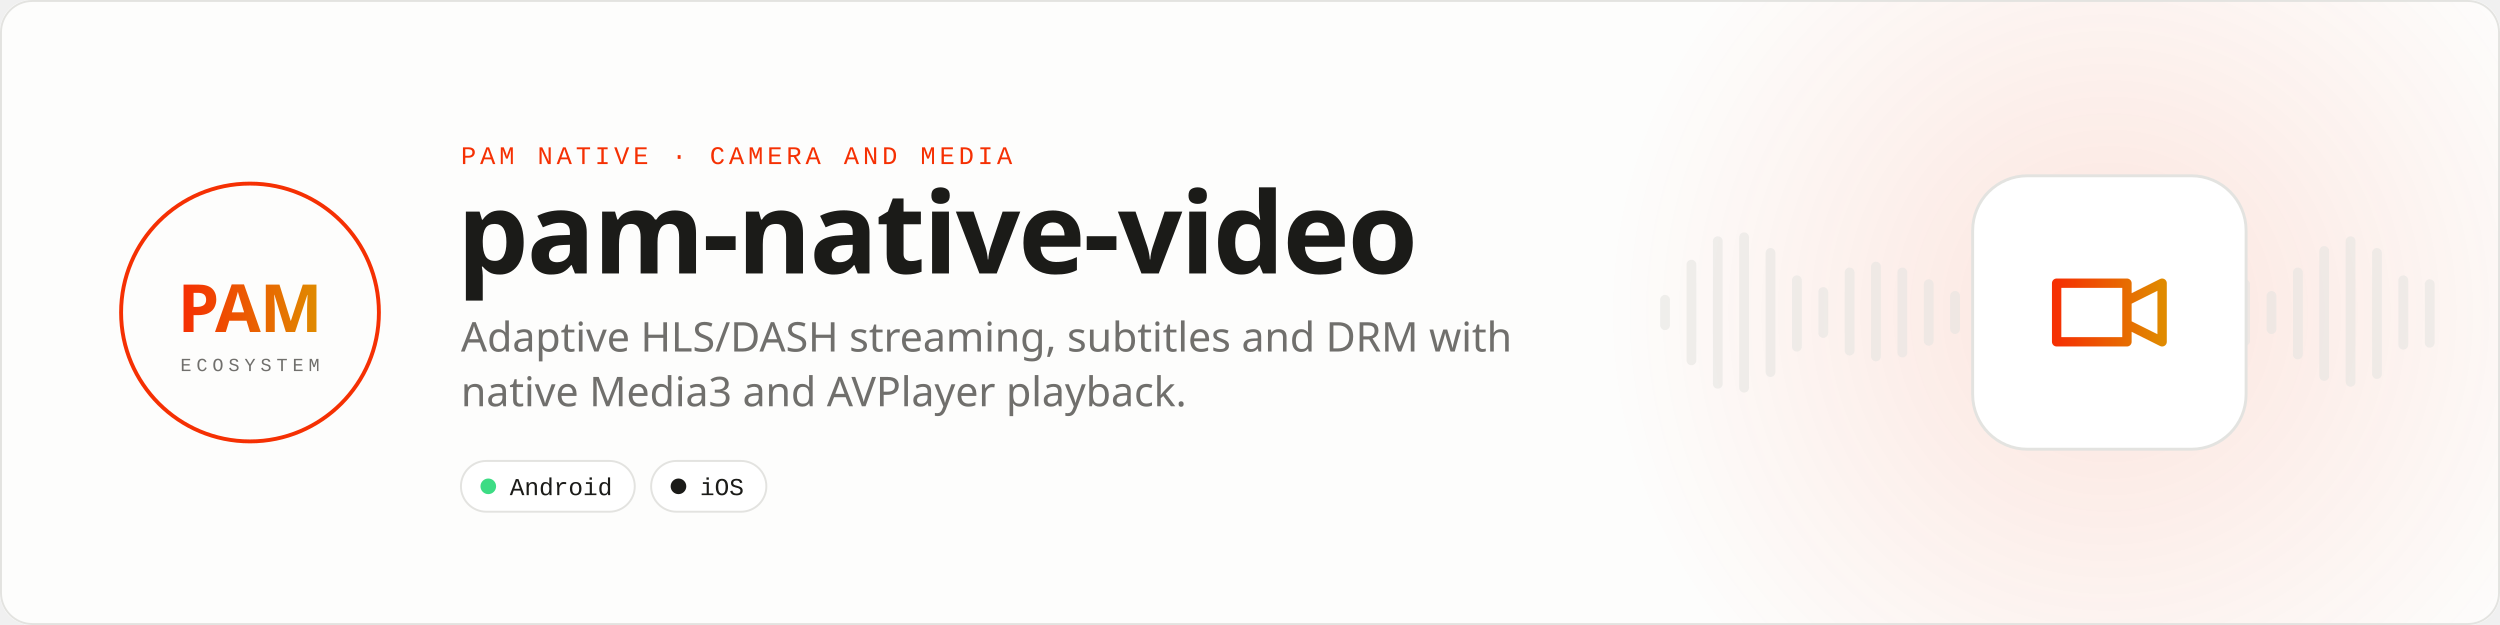
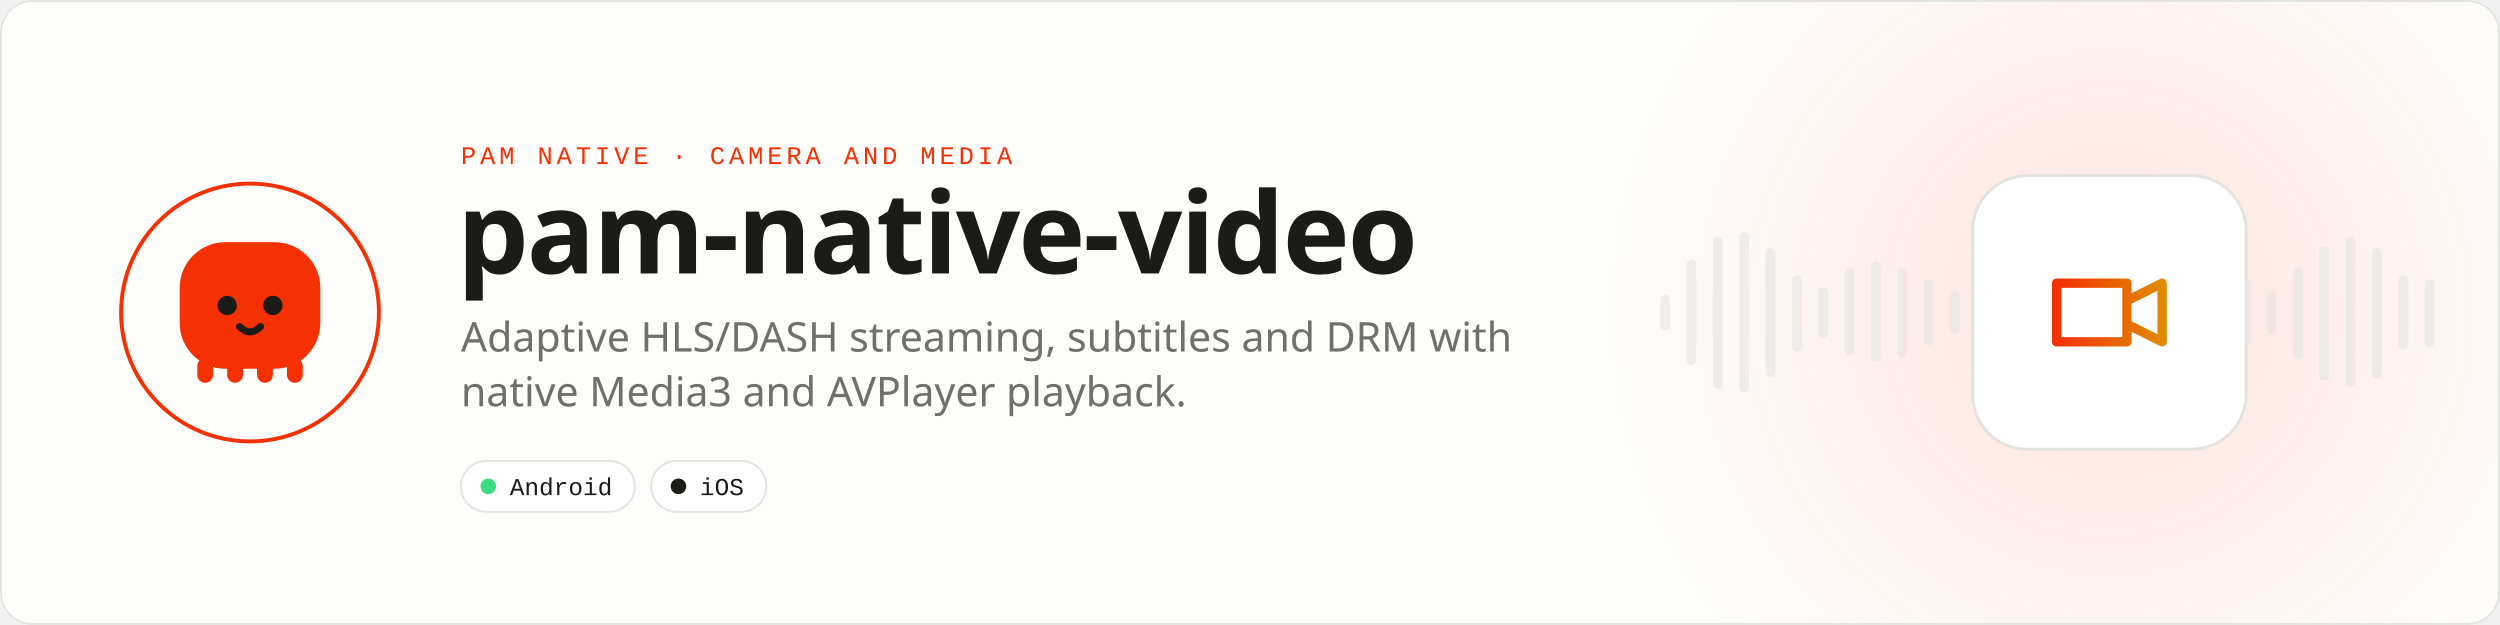
<svg xmlns="http://www.w3.org/2000/svg" viewBox="0 0 1280 320" width="1280" height="320" role="img" aria-label="pam-native-video: Adaptive HLS/DASH streaming, subtitles and DRM with native Media3 and AVPlayer playback.">
  <defs>
    <linearGradient id="pg" x1="0" y1="0" x2="1" y2="0">
      <stop offset="0" stop-color="#f53003" />
      <stop offset="1" stop-color="#e08a00" />
    </linearGradient>
    <radialGradient id="gl">
      <stop offset="0" stop-color="#f53003" stop-opacity=".12" />
      <stop offset="1" stop-color="#f53003" stop-opacity="0" />
    </radialGradient>
    <clipPath id="cl">
      <rect width="1280" height="320" rx="16" />
    </clipPath>
  </defs>
  <g clip-path="url(#cl)">
    <rect width="1280" height="320" fill="#fdfdfc" />
    <circle cx="1080" cy="160" r="260" fill="url(#gl)" />
    <g fill="#e3e3e0" opacity=".55">
      <rect x="850.0" y="151" width="5" height="18" rx="2.5">
        <animate attributeName="height" values="18;11;18" dur="2.4s" repeatCount="indefinite" />
        <animate attributeName="y" values="151;155;151" dur="2.4s" repeatCount="indefinite" />
      </rect>
      <rect x="863.5" y="133" width="5" height="54" rx="2.5" />
      <rect x="877.0" y="121" width="5" height="78" rx="2.5" />
      <rect x="890.5" y="119" width="5" height="82" rx="2.5">
        <animate attributeName="height" values="82;49;82" dur="3.3s" repeatCount="indefinite" />
        <animate attributeName="y" values="119;135;119" dur="3.3s" repeatCount="indefinite" />
      </rect>
      <rect x="904.0" y="127" width="5" height="66" rx="2.5" />
      <rect x="917.5" y="141" width="5" height="39" rx="2.5" />
      <rect x="931.0" y="147" width="5" height="26" rx="2.5">
        <animate attributeName="height" values="26;15;26" dur="2.7s" repeatCount="indefinite" />
        <animate attributeName="y" values="147;152;147" dur="2.7s" repeatCount="indefinite" />
      </rect>
      <rect x="944.5" y="137" width="5" height="45" rx="2.5" />
      <rect x="958.0" y="134" width="5" height="51" rx="2.5" />
      <rect x="971.5" y="137" width="5" height="46" rx="2.5">
        <animate attributeName="height" values="46;27;46" dur="3.6s" repeatCount="indefinite" />
        <animate attributeName="y" values="137;146;137" dur="3.6s" repeatCount="indefinite" />
      </rect>
      <rect x="985.0" y="143" width="5" height="34" rx="2.5" />
      <rect x="998.5" y="149" width="5" height="22" rx="2.5" />
      <rect x="1012.0" y="149" width="5" height="22" rx="2.5">
        <animate attributeName="height" values="22;13;22" dur="3.0s" repeatCount="indefinite" />
        <animate attributeName="y" values="149;153;149" dur="3.0s" repeatCount="indefinite" />
      </rect>
      <rect x="1025.5" y="147" width="5" height="25" rx="2.5" />
      <rect x="1039.0" y="147" width="5" height="26" rx="2.5" />
      <rect x="1052.5" y="148" width="5" height="24" rx="2.5">
        <animate attributeName="height" values="24;15;24" dur="2.4s" repeatCount="indefinite" />
        <animate attributeName="y" values="148;153;148" dur="2.4s" repeatCount="indefinite" />
      </rect>
      <rect x="1066.0" y="149" width="5" height="23" rx="2.5" />
      <rect x="1079.5" y="151" width="5" height="19" rx="2.5" />
      <rect x="1093.0" y="148" width="5" height="24" rx="2.5">
        <animate attributeName="height" values="24;14;24" dur="3.3s" repeatCount="indefinite" />
        <animate attributeName="y" values="148;153;148" dur="3.3s" repeatCount="indefinite" />
      </rect>
      <rect x="1106.5" y="143" width="5" height="33" rx="2.5" />
      <rect x="1120.0" y="139" width="5" height="41" rx="2.5" />
      <rect x="1133.5" y="139" width="5" height="43" rx="2.5">
        <animate attributeName="height" values="43;26;43" dur="2.7s" repeatCount="indefinite" />
        <animate attributeName="y" values="139;147;139" dur="2.7s" repeatCount="indefinite" />
      </rect>
      <rect x="1147.0" y="143" width="5" height="34" rx="2.5" />
      <rect x="1160.5" y="149" width="5" height="22" rx="2.5" />
      <rect x="1174.0" y="137" width="5" height="47" rx="2.5">
        <animate attributeName="height" values="47;28;47" dur="3.6s" repeatCount="indefinite" />
        <animate attributeName="y" values="137;146;137" dur="3.6s" repeatCount="indefinite" />
      </rect>
      <rect x="1187.5" y="126" width="5" height="69" rx="2.5" />
      <rect x="1201.0" y="121" width="5" height="77" rx="2.5" />
      <rect x="1214.5" y="127" width="5" height="67" rx="2.5">
        <animate attributeName="height" values="67;40;67" dur="3.0s" repeatCount="indefinite" />
        <animate attributeName="y" values="127;140;127" dur="3.0s" repeatCount="indefinite" />
      </rect>
      <rect x="1228.0" y="141" width="5" height="38" rx="2.5" />
      <rect x="1241.5" y="143" width="5" height="35" rx="2.5" />
    </g>
  </g>
  <rect x=".5" y=".5" width="1279" height="319" rx="16" fill="none" stroke="#e3e3e0" />
  <circle cx="128" cy="160" r="66" fill="#fdfdfc" stroke="#f53003" stroke-width="2" />
  <circle cx="128" cy="160" r="66" fill="none" stroke="#f53003">
    <animate attributeName="r" values="66;92" dur="3s" repeatCount="indefinite" />
    <animate attributeName="stroke-opacity" values=".5;0" dur="3s" repeatCount="indefinite" />
  </circle>
-   <text x="128" y="170" text-anchor="middle" font-family="-apple-system, BlinkMacSystemFont, 'Segoe UI', 'Noto Sans', Helvetica, Arial, sans-serif" font-weight="700" font-size="34" letter-spacing="-.5" fill="url(#pg)">PAM</text>
-   <text x="128" y="190" text-anchor="middle" font-family="ui-monospace, SFMono-Regular, 'SF Mono', Menlo, Consolas, 'Liberation Mono', monospace" font-size="9.5" letter-spacing="2.5" fill="#706f6c">ECOSYSTEM</text>
+   <g transform="translate(74 104.2) scale(.9)">
+     <rect x="30" y="88" width="9" height="14" rx="4.5" fill="#f53003" />
+     <rect x="47" y="88" width="9" height="14" rx="4.5" fill="#f53003" />
+     <rect x="64" y="88" width="9" height="14" rx="4.5" fill="#f53003" />
+     <rect x="81" y="88" width="9" height="14" rx="4.5" fill="#f53003" />
+     <rect x="20" y="22" width="80" height="72" rx="26" fill="#f53003" />
+     <circle cx="47" cy="58" r="5.5" fill="#1b1b18" />
+     <circle cx="73" cy="58" r="5.5" fill="#1b1b18" />
+     <path d="M54 70q6 6 12 0" stroke="#1b1b18" stroke-width="4" stroke-linecap="round" fill="none" />
+   </g>
  <text x="236" y="84" font-family="ui-monospace, SFMono-Regular, 'SF Mono', Menlo, Consolas, 'Liberation Mono', monospace" font-size="13" letter-spacing="2" fill="#f53003">PAM NATIVE · CAMERA AND MEDIA</text>
  <text x="234" y="140" font-family="-apple-system, BlinkMacSystemFont, 'Segoe UI', 'Noto Sans', Helvetica, Arial, sans-serif" font-weight="700" font-size="58" letter-spacing="-1" fill="#1b1b18">pam-native-video</text>
  <text x="236" y="180" font-family="-apple-system, BlinkMacSystemFont, 'Segoe UI', 'Noto Sans', Helvetica, Arial, sans-serif" font-size="21" fill="#706f6c">Adaptive HLS/DASH streaming, subtitles and DRM with</text>
  <text x="236" y="208" font-family="-apple-system, BlinkMacSystemFont, 'Segoe UI', 'Noto Sans', Helvetica, Arial, sans-serif" font-size="21" fill="#706f6c">native Media3 and AVPlayer playback.</text>
  <rect x="236" y="236" width="89" height="26" rx="13" fill="#ffffff" stroke="#e3e3e0" />
  <circle cx="250" cy="249" r="4" fill="#3ddc84" />
  <text x="261" y="253.5" font-family="ui-monospace, SFMono-Regular, 'SF Mono', Menlo, Consolas, 'Liberation Mono', monospace" font-size="12.5" fill="#1b1b18">Android</text>
  <rect x="333.375" y="236" width="59" height="26" rx="13" fill="#ffffff" stroke="#e3e3e0" />
  <circle cx="347.375" cy="249" r="4" fill="#1b1b18" />
  <text x="358.375" y="253.5" font-family="ui-monospace, SFMono-Regular, 'SF Mono', Menlo, Consolas, 'Liberation Mono', monospace" font-size="12.5" fill="#1b1b18">iOS</text>
  <rect x="1010" y="90" width="140" height="140" rx="28" fill="#ffffff" stroke="#e3e3e0" stroke-width="1.5" />
  <g transform="translate(1044 124) scale(3)" fill="none" stroke="url(#pg)" stroke-width="1.6" stroke-linecap="round" stroke-linejoin="round">
    <path d="M3 7h12v10H3zM15 10l6-3v10l-6-3" />
  </g>
</svg>
